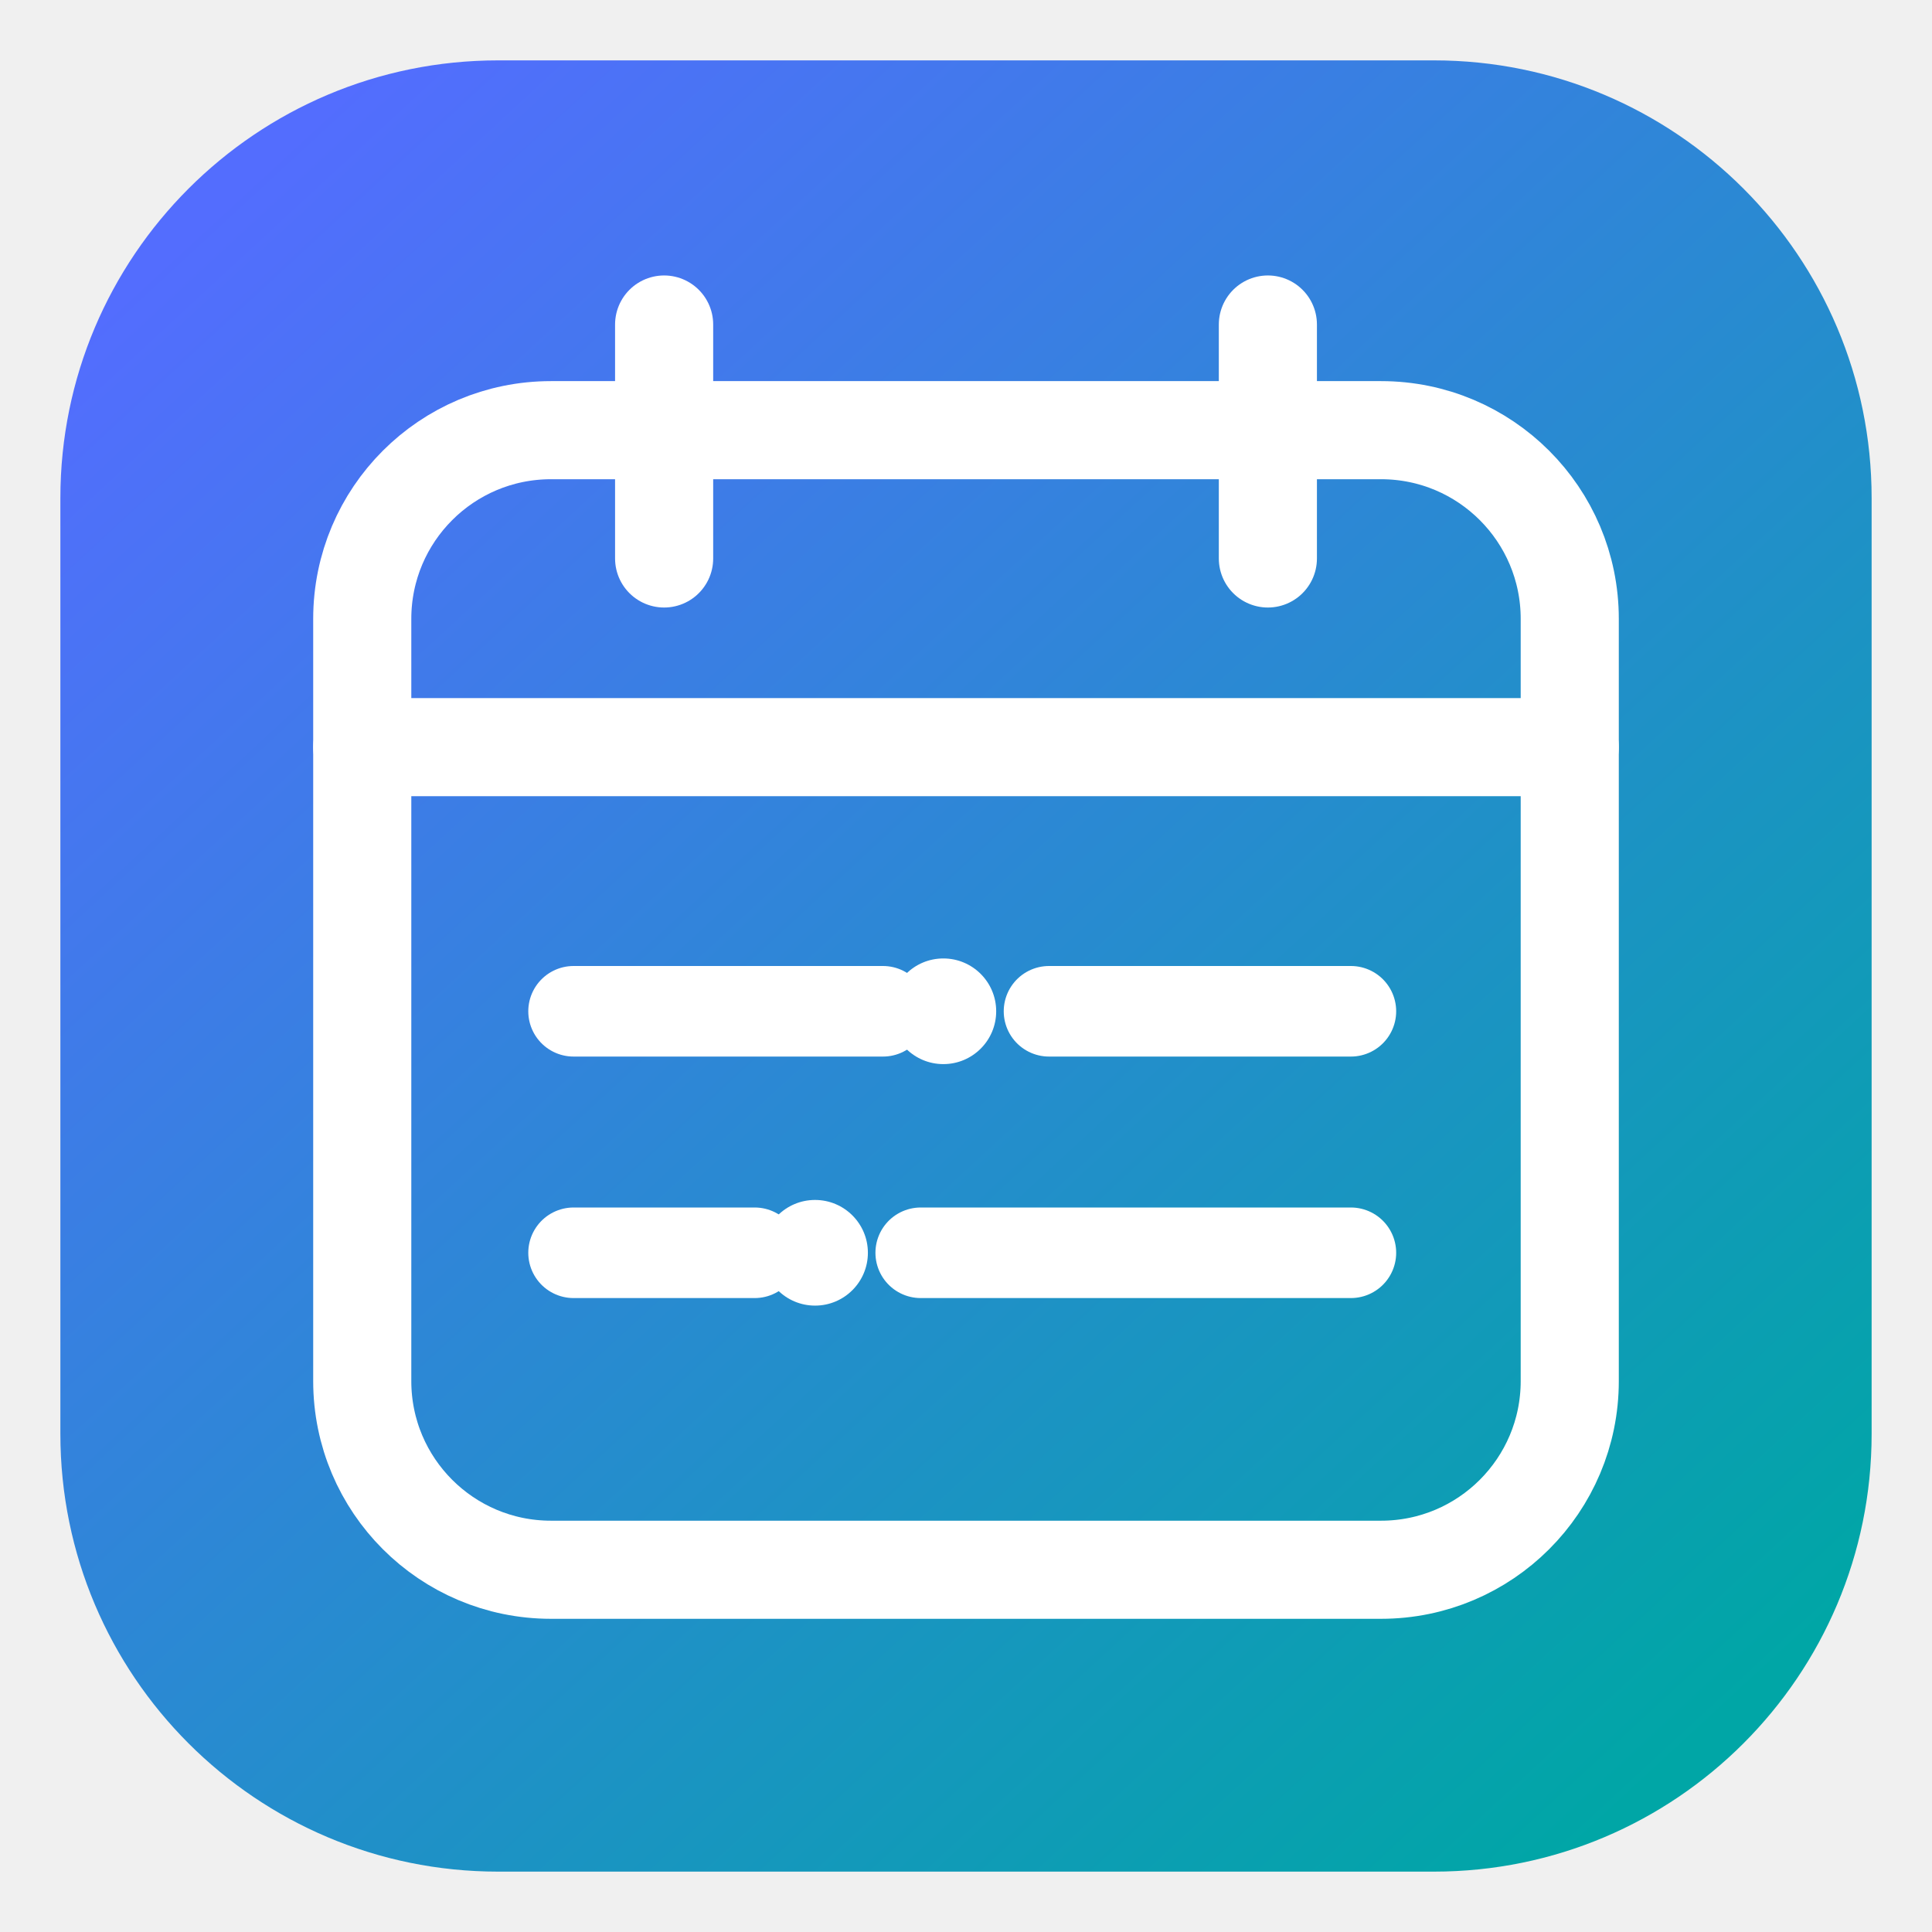
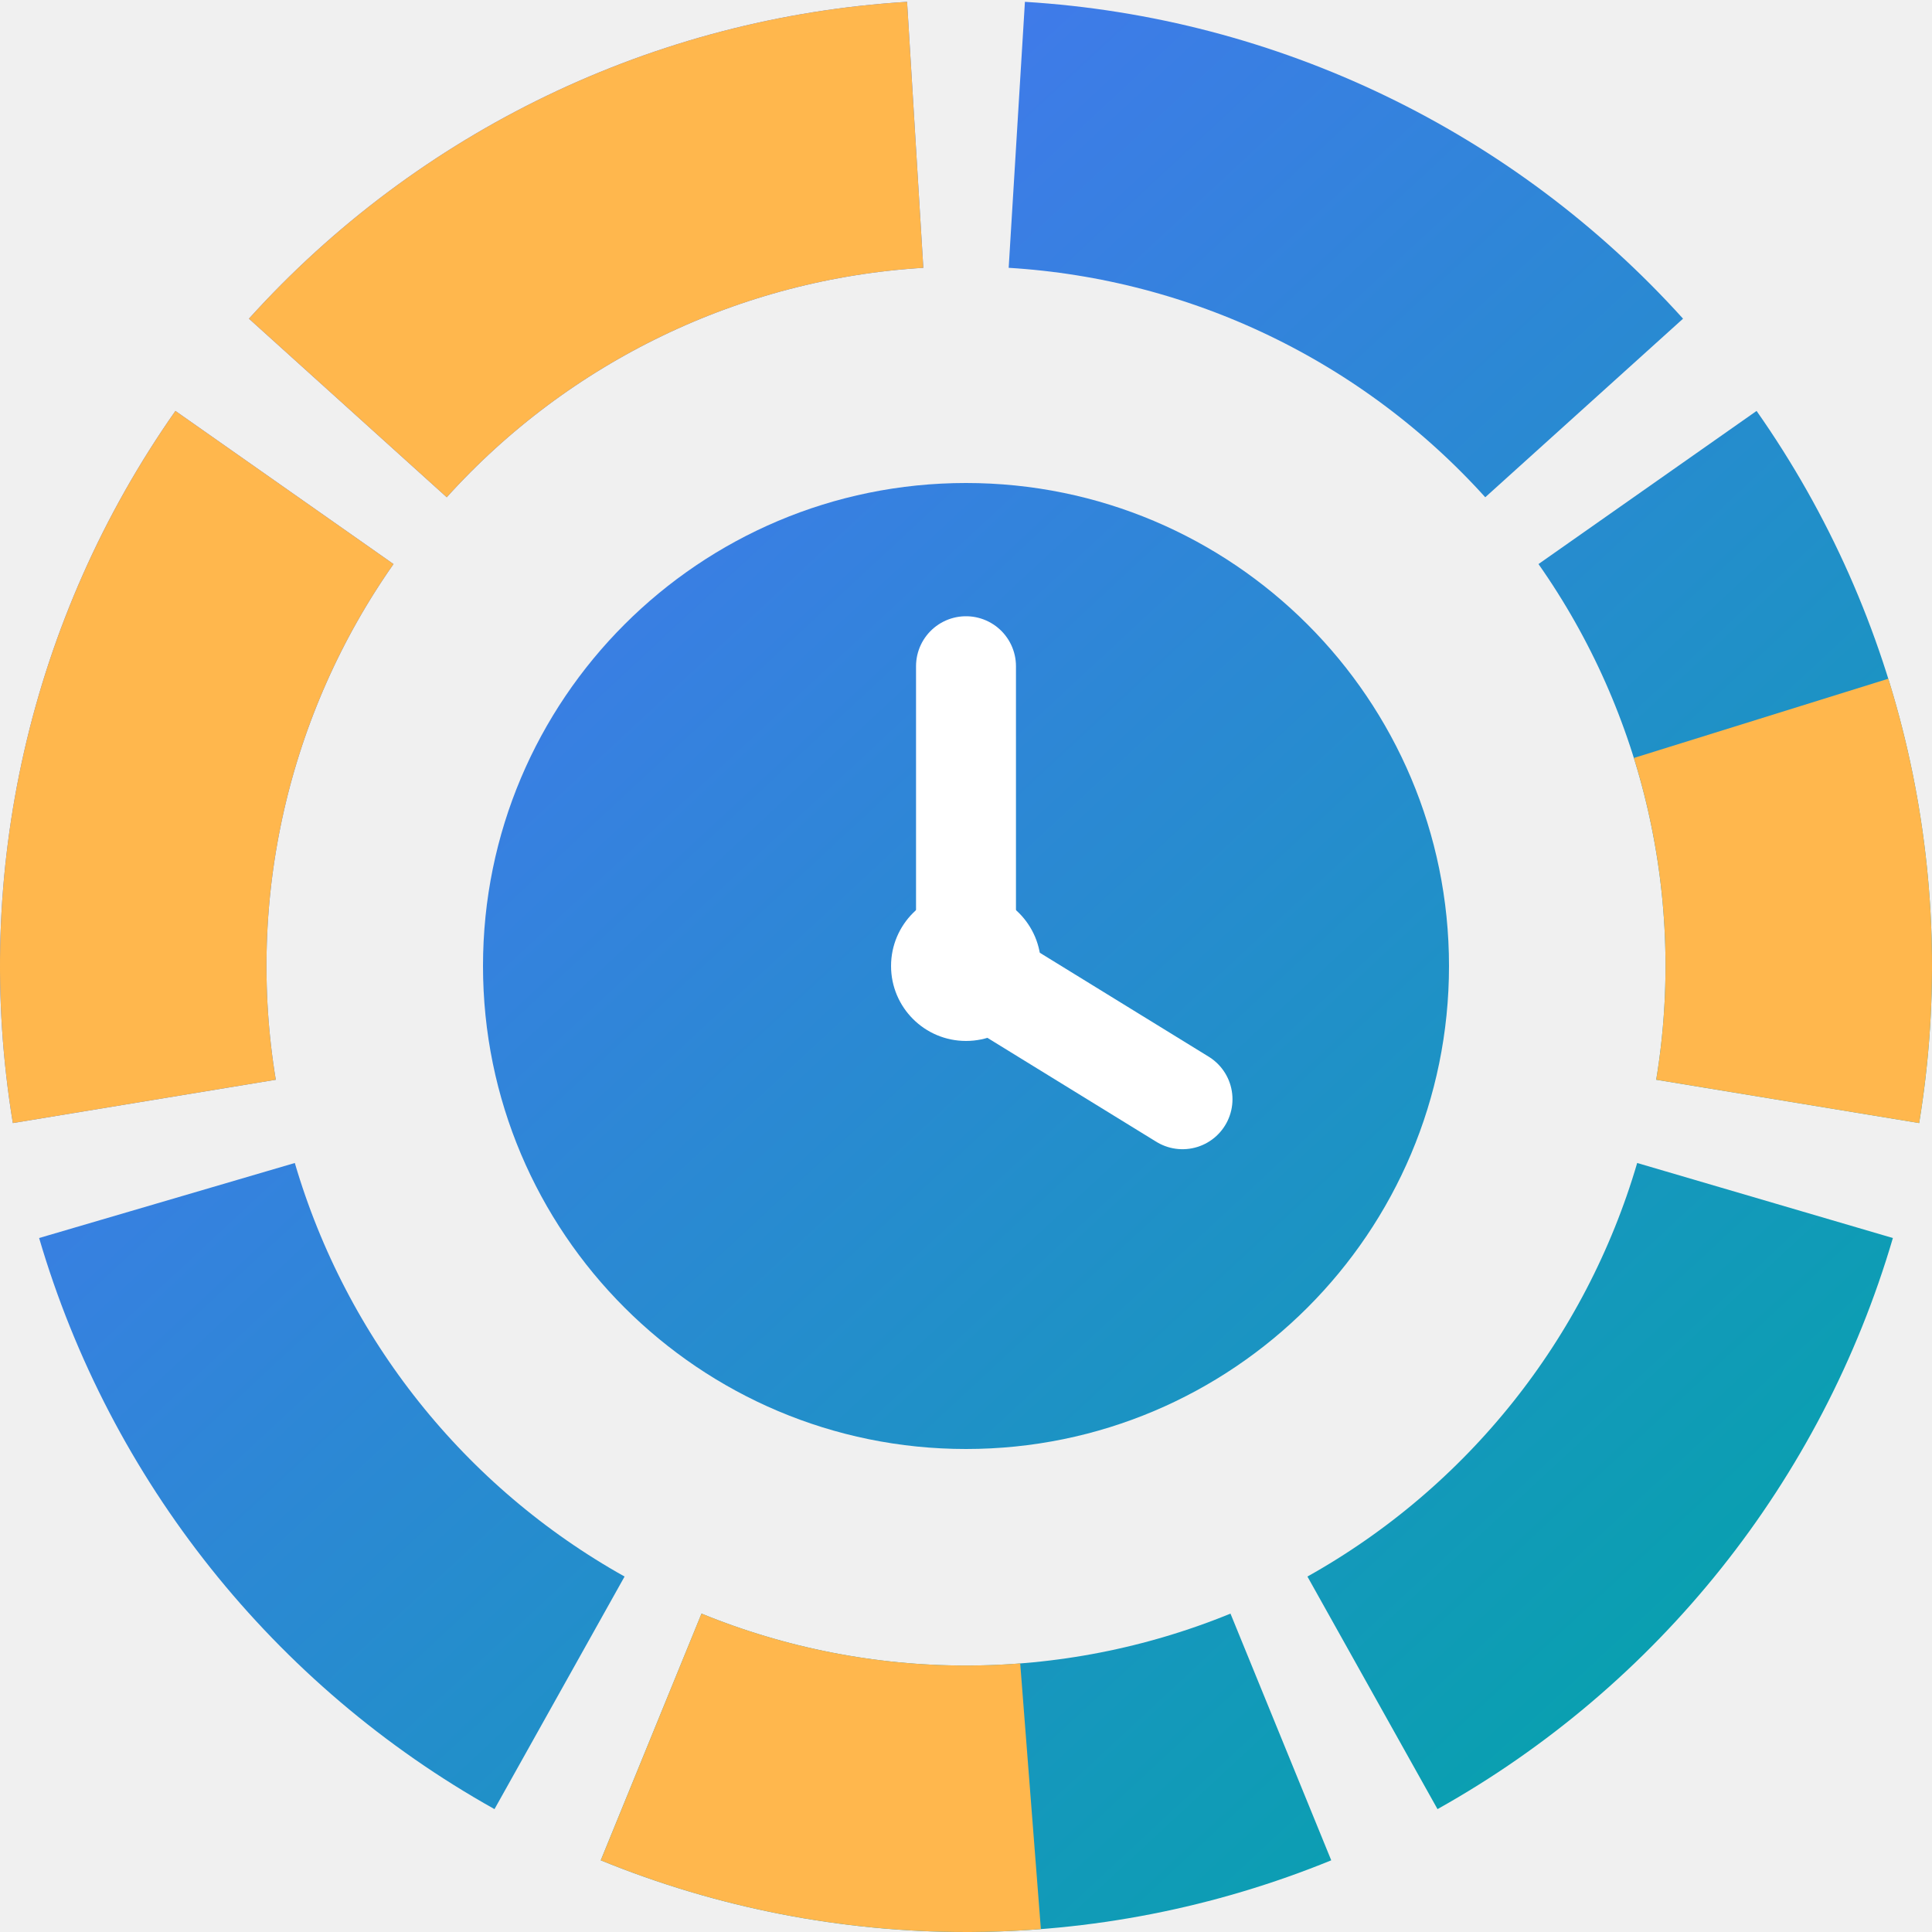
- <svg xmlns="http://www.w3.org/2000/svg" viewBox="0 0 256 256">
+ <svg xmlns="http://www.w3.org/2000/svg" viewBox="12 12 232 232">
  <defs>
-     <linearGradient id="background" x1="32" y1="24" x2="224" y2="232" gradientUnits="userSpaceOnUse">
+     <linearGradient id="g" x1="24" y1="16" x2="232" y2="240" gradientUnits="userSpaceOnUse">
      <stop offset="0" stop-color="#536dfe" />
      <stop offset="1" stop-color="#00a6a6" />
    </linearGradient>
  </defs>
-   <rect x="8" y="8" width="240" height="240" rx="58" fill="url(#background)" />
-   <rect x="48" y="57" width="160" height="151" rx="25" fill="none" stroke="#fff" stroke-width="13" />
-   <path d="M48 99h160M88 43v31M168 43v31" fill="none" stroke="#fff" stroke-width="13" stroke-linecap="round" />
-   <path d="M76 134h41M139 134h40M76 166h24M122 166h57" fill="none" stroke="#fff" stroke-width="12" stroke-linecap="round" />
-   <circle cx="125" cy="134" r="7" fill="#fff" />
-   <circle cx="108" cy="166" r="7" fill="#fff" />
+   <path d="M134.10 28.19A100 100 0 0 1 202.23 60.99" fill="none" stroke="url(#g)" stroke-width="32" stroke-linecap="butt" />
+   <path d="M209.84 70.54A100 100 0 0 1 226.67 144.26" fill="none" stroke="url(#g)" stroke-width="32" stroke-linecap="butt" />
+   <path d="M223.95 156.16A100 100 0 0 1 176.81 215.28" fill="none" stroke="url(#g)" stroke-width="32" stroke-linecap="butt" />
+   <path d="M165.81 220.58A100 100 0 0 1 90.19 220.58" fill="none" stroke="url(#g)" stroke-width="32" stroke-linecap="butt" />
+   <path d="M79.19 215.28A100 100 0 0 1 32.05 156.16" fill="none" stroke="url(#g)" stroke-width="32" stroke-linecap="butt" />
+   <path d="M29.33 144.26A100 100 0 0 1 46.16 70.54" fill="none" stroke="url(#g)" stroke-width="32" stroke-linecap="butt" />
+   <path d="M53.77 60.99A100 100 0 0 1 121.90 28.19" fill="none" stroke="url(#g)" stroke-width="32" stroke-linecap="butt" />
+   <path d="M29.33 144.26A100 100 0 0 1 46.16 70.54" fill="none" stroke="#ffb74d" stroke-width="32" />
+   <path d="M53.77 60.99A100 100 0 0 1 121.90 28.19" fill="none" stroke="#ffb74d" stroke-width="32" />
+   <path d="M223.48 98.26A100 100 0 0 1 226.67 144.26" fill="none" stroke="#ffb74d" stroke-width="32" />
+   <path d="M135.75 227.70A100 100 0 0 1 90.19 220.58" fill="none" stroke="#ffb74d" stroke-width="32" />
+   <circle cx="128" cy="128" r="58" fill="url(#g)" />
+   <path d="M128 128V92M128 128l26 16" stroke="#fff" stroke-width="12" stroke-linecap="round" />
+   <circle cx="128" cy="128" r="9" fill="#fff" />
</svg>
